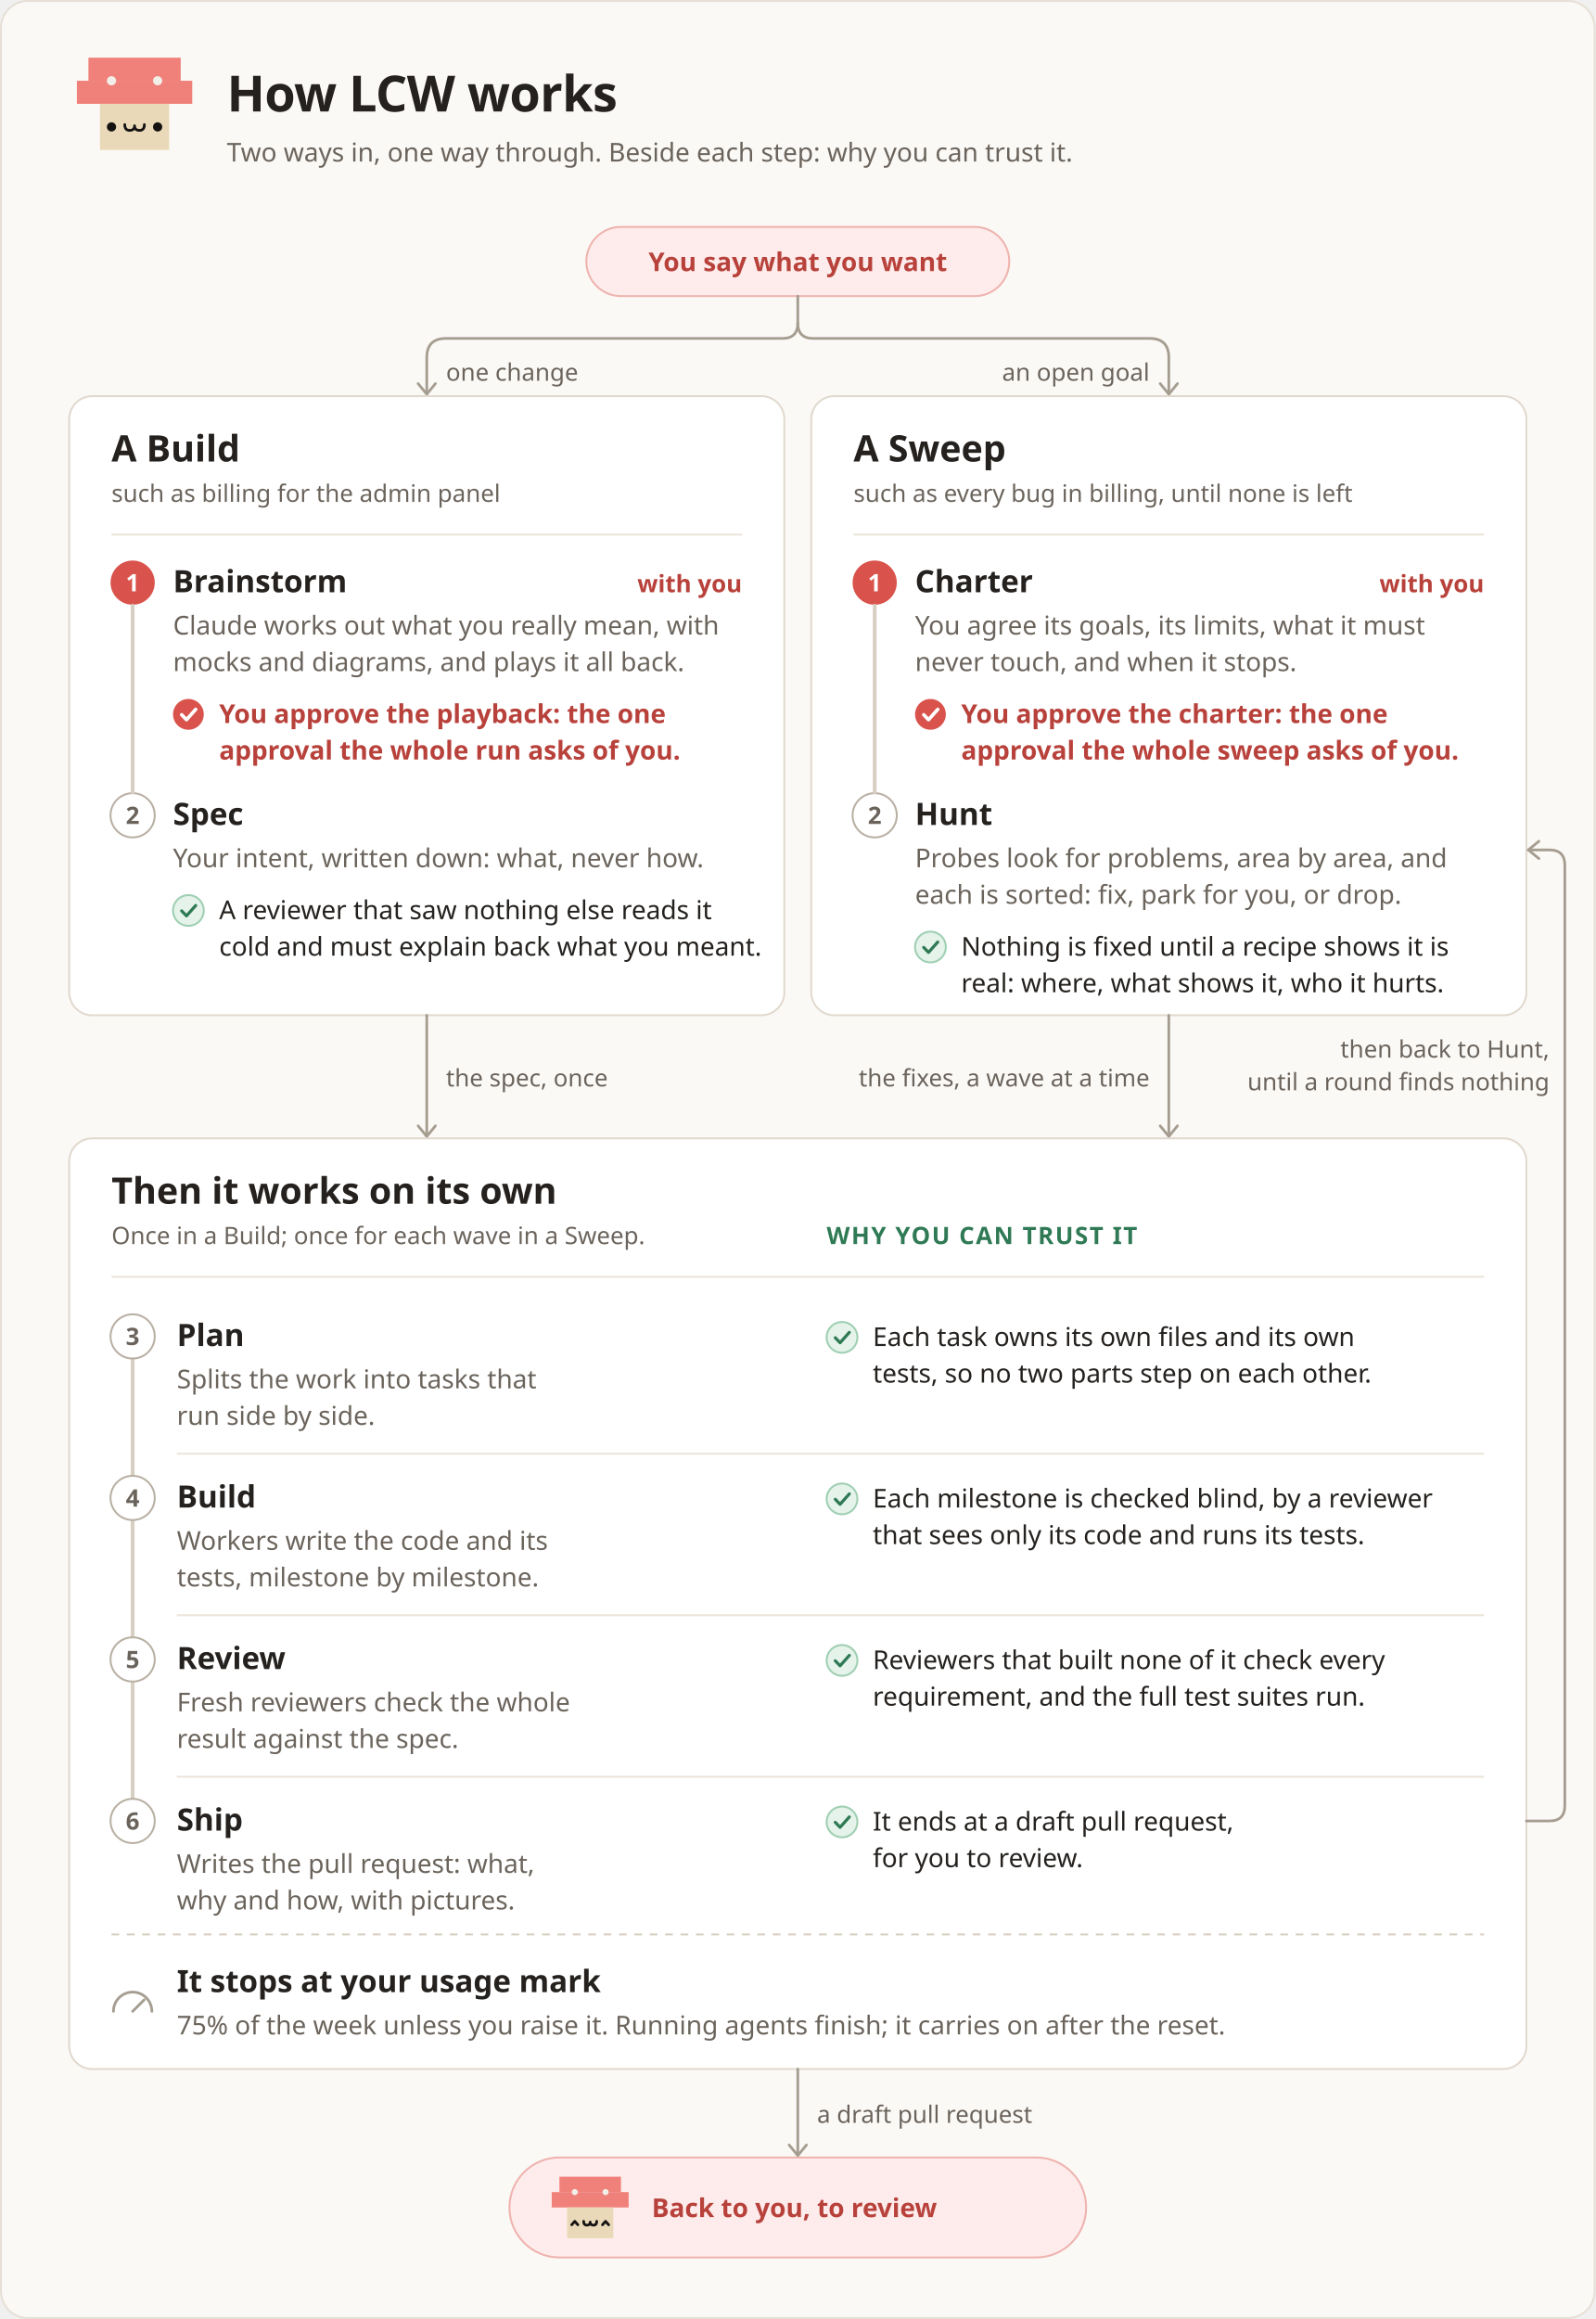
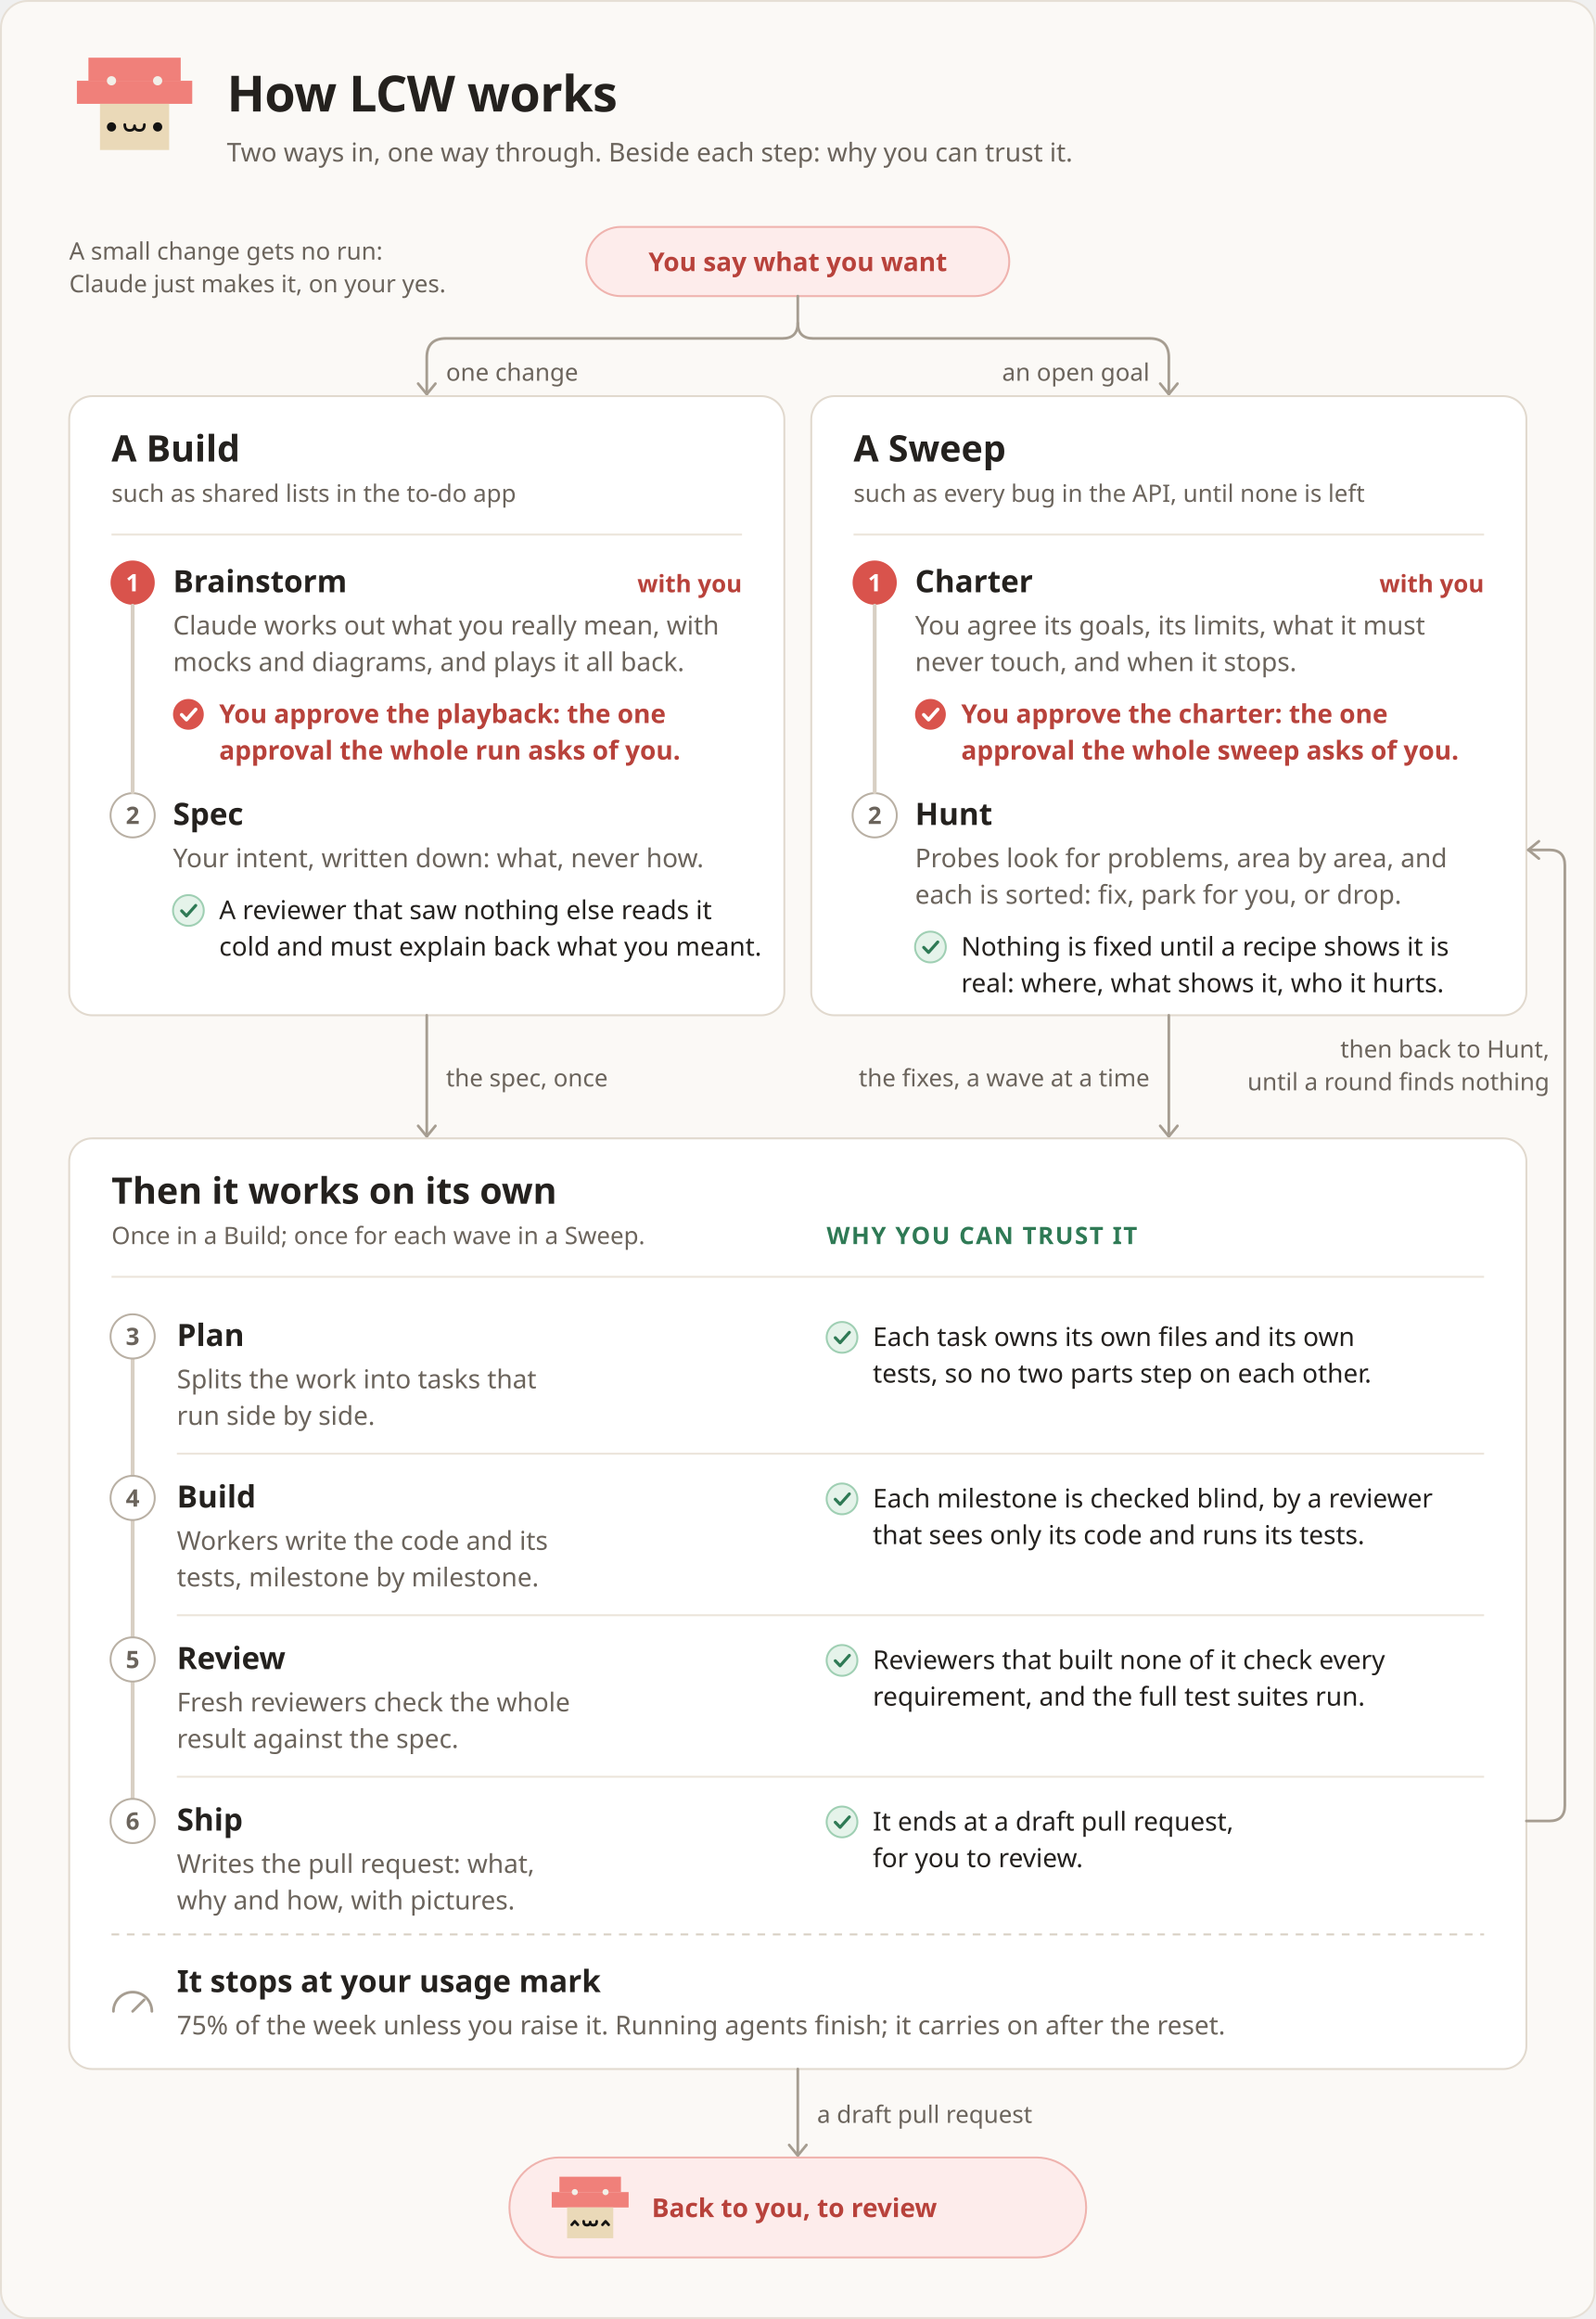
<svg xmlns="http://www.w3.org/2000/svg" viewBox="0 0 830 1206" width="830" height="1206" role="img">
  <style>
  .bg{fill:#fbf9f6;stroke:#e6dfd5}
  .card{fill:#ffffff;stroke:#e1d9ce}
  .card2{fill:#f6f2ec;stroke:#e1d9ce}
  .you{fill:#fdeceb;stroke:#efb3ae}
  .ink{fill:#24211e}
  .mut{fill:#6b645c}
  .yt{fill:#b8423b}
  .pt{fill:#24211e}
  .ok{fill:#2f7a55}
  .okl{stroke:#2f7a55;stroke-width:1.6;fill:none;stroke-linecap:round;stroke-linejoin:round}
  .okc{fill:#e5f3ea;stroke:#9fcfb3}
  .yc{fill:#d9534c}
  .tick{stroke:#ffffff;stroke-width:1.8;fill:none;stroke-linecap:round;stroke-linejoin:round}
  .num{fill:#ffffff;stroke:#b9b0a4}
  .nt{fill:#6b645c;font-size:12.5px;font-weight:600}
  .nw{fill:#ffffff;font-size:12.5px;font-weight:600}
  .l{stroke:#a69d91;stroke-width:1.4;fill:none;stroke-linecap:round;stroke-linejoin:round}
  .yl{stroke:#d9534c;stroke-width:1.5;fill:none;stroke-linecap:round;stroke-linejoin:round}
  .gl{stroke:#2f7a55;stroke-width:1.5;fill:none;stroke-linecap:round;stroke-linejoin:round}
  .rail{stroke:#d8cfc3;stroke-width:2;fill:none;stroke-linecap:round}
  .dv{stroke:#ebe4da;stroke-width:1;fill:none}
  .dd{stroke:#d8cfc3;stroke-width:1;fill:none;stroke-dasharray:4 4}
  .fi{stroke:#8a6a2c;stroke-width:1.2;fill:none;stroke-linejoin:round}
  .chip{fill:#fbf4e6;stroke:#e2cf9f}
  .ct{fill:#7a5a1c}
  .mF{fill:#a8388c}.mO{fill:#6a48c0}.mS{fill:#2f5fb8}.mH{fill:#0f6f82}
  .ag{fill:#ffffff;stroke:#cfc6ba}
  .agd{fill:#ffffff;stroke:#cfc6ba;stroke-dasharray:4 3}
  .h1{font-size:26px;font-weight:700;letter-spacing:-0.01em}
  .h2{font-size:19px;font-weight:700}
  .h3{font-size:16px;font-weight:650}
  .b{font-size:13.5px}
  .s{font-size:12.5px}
  .bold{font-weight:650}
  .mono{font-family:ui-monospace,"SF Mono",SFMono-Regular,Menlo,Consolas,monospace;font-size:12.5px}
  text{font-family:-apple-system,BlinkMacSystemFont,"Segoe UI","Noto Sans",Helvetica,Arial,sans-serif}
  .cap{fill:#f0807a}.spot{fill:#f2efe8}.stem{fill:#ead9b8}.face{fill:#141312}.facel{stroke:#141312;fill:none;stroke-linecap:round;stroke-linejoin:round}
  
  @media (prefers-color-scheme: dark){
    .bg{fill:#1b1a18;stroke:#3a3631}
    .card{fill:#23211f;stroke:#3d3934}
    .card2{fill:#1f1d1b;stroke:#3d3934}
    .you{fill:#3a2422;stroke:#8a4a45}
    .ink,.pt{fill:#ede8e1}
    .mut{fill:#aaa197}
    .yt{fill:#f39a94}
    .ok{fill:#7fcf9f}
    .okl,.gl{stroke:#7fcf9f}
    .okc{fill:#1f3a2b;stroke:#3f7a59}
    .yc{fill:#e0665f}
    .tick{stroke:#1b1a18}
    .num{fill:#23211f;stroke:#6b645c}
    .nt{fill:#c9c1b6}
    .l{stroke:#8a8278}
    .yl{stroke:#f0807a}
    .rail{stroke:#4a453f}
    .dv{stroke:#36322e}
    .dd{stroke:#4a453f}
    .fi{stroke:#e0c27a}
    .chip{fill:#2e2817;stroke:#6e5b2c}
    .ct{fill:#ecd193}
    .mF{fill:#ef8fd3}.mO{fill:#b9a2ff}.mS{fill:#8fb4ff}.mH{fill:#6fd0e2}
    .ag,.agd{fill:#23211f;stroke:#57514a}
  }
</style>
  <rect class="bg" x="0.5" y="0.5" width="829" height="1205" rx="14" />
  <g transform="translate(40 30)">
    <rect class="cap" x="6" y="0" width="48" height="12" rx="0" />
    <rect class="cap" x="0" y="12" width="60" height="12" rx="0" />
    <rect class="stem" x="12" y="24" width="36" height="24" rx="0" />
    <circle class="spot" cx="18" cy="12" r="2.4" />
    <circle class="spot" cx="42" cy="12" r="2.4" />
    <circle class="face" cx="18" cy="36" r="2.4" />
    <circle class="face" cx="42" cy="36" r="2.4" />
    <path class="facel" stroke-width="1.4" d="M24.9 34.8q0 3 2.52 3q2.58 0 2.58 -2.4q0 2.4 2.58 2.4q2.52 0 2.52 -3" />
  </g>
  <text class="ink h1" x="118" y="58">How LCW works</text>
  <text class="mut b" x="118" y="84">Two ways in, one way through. Beside each step: why you can trust it.</text>
  <rect class="you" x="305" y="118" width="220" height="36" rx="18" />
  <text class="yt b bold" x="415" y="141" text-anchor="middle">You say what you want</text>
  <path class="l" d="M415 154V168Q415 176 407 176H232Q222 176 222 186V205" />
  <path class="l" d="M217.5 199.5L222 205L226.5 199.5" />
  <path class="l" d="M415 168Q415 176 423 176H598Q608 176 608 186V205" />
  <path class="l" d="M603.5 199.5L608 205L612.5 199.5" />
+   <text class="mut s" x="36" y="135">A small change gets no run:</text>
+   <text class="mut s" x="36" y="152">Claude just makes it, on your yes.</text>
  <text class="mut s" x="232" y="198">one change</text>
  <text class="mut s" x="598" y="198" text-anchor="end">an open goal</text>
  <rect class="card" x="36" y="206" width="372" height="322" rx="12" />
  <text class="ink h2" x="58" y="240">A Build</text>
-   <text class="mut s" x="58" y="261">such as billing for the admin panel</text>
+   <text class="mut s" x="58" y="261">such as shared lists in the to-do app</text>
  <path class="dv" d="M58 278H386" />
  <circle class="yc" cx="69" cy="303" r="11.5" />
  <text class="nw" x="69" y="307.5" text-anchor="middle">1</text>
  <text class="ink h3" x="90" y="308">Brainstorm</text>
  <text class="yt s bold" x="386" y="308" text-anchor="end">with you</text>
  <text class="mut b" x="90" y="330">Claude works out what you really mean, with</text>
  <text class="mut b" x="90" y="349">mocks and diagrams, and plays it all back.</text>
  <circle class="yc" cx="98" cy="371.5" r="8" />
  <path class="tick" d="M94.5 371.7L97 374.3L101.8 368.9" />
  <text class="yt b bold" x="114" y="376">You approve the playback: the one</text>
  <text class="yt b bold" x="114" y="395">approval the whole run asks of you.</text>
  <circle class="num" cx="69" cy="424" r="11.5" />
  <text class="nt" x="69" y="428.5" text-anchor="middle">2</text>
  <path class="rail" d="M69 315V412" />
  <text class="ink h3" x="90" y="429">Spec</text>
  <text class="mut b" x="90" y="451">Your intent, written down: what, never how.</text>
  <circle class="okc" cx="98" cy="473.5" r="8" />
  <path class="okl" d="M94.5 473.7L97 476.3L101.8 470.9" />
  <text class="pt b" x="114" y="478">A reviewer that saw nothing else reads it</text>
  <text class="pt b" x="114" y="497">cold and must explain back what you meant.</text>
  <rect class="card" x="422" y="206" width="372" height="322" rx="12" />
  <text class="ink h2" x="444" y="240">A Sweep</text>
-   <text class="mut s" x="444" y="261">such as every bug in billing, until none is left</text>
+   <text class="mut s" x="444" y="261">such as every bug in the API, until none is left</text>
  <path class="dv" d="M444 278H772" />
  <circle class="yc" cx="455" cy="303" r="11.5" />
  <text class="nw" x="455" y="307.5" text-anchor="middle">1</text>
  <text class="ink h3" x="476" y="308">Charter</text>
  <text class="yt s bold" x="772" y="308" text-anchor="end">with you</text>
  <text class="mut b" x="476" y="330">You agree its goals, its limits, what it must</text>
  <text class="mut b" x="476" y="349">never touch, and when it stops.</text>
  <circle class="yc" cx="484" cy="371.5" r="8" />
  <path class="tick" d="M480.5 371.7L483 374.3L487.8 368.9" />
  <text class="yt b bold" x="500" y="376">You approve the charter: the one</text>
  <text class="yt b bold" x="500" y="395">approval the whole sweep asks of you.</text>
  <circle class="num" cx="455" cy="424" r="11.5" />
  <text class="nt" x="455" y="428.5" text-anchor="middle">2</text>
  <path class="rail" d="M455 315V412" />
  <text class="ink h3" x="476" y="429">Hunt</text>
  <text class="mut b" x="476" y="451">Probes look for problems, area by area, and</text>
  <text class="mut b" x="476" y="470">each is sorted: fix, park for you, or drop.</text>
  <circle class="okc" cx="484" cy="492.5" r="8" />
  <path class="okl" d="M480.5 492.7L483 495.3L487.8 489.9" />
  <text class="pt b" x="500" y="497">Nothing is fixed until a recipe shows it is</text>
  <text class="pt b" x="500" y="516">real: where, what shows it, who it hurts.</text>
  <path class="l" d="M222 528V591" />
  <path class="l" d="M217.5 585.5L222 591L226.5 585.5" />
  <text class="mut s" x="232" y="565">the spec, once</text>
  <path class="l" d="M608 528V591" />
  <path class="l" d="M603.5 585.5L608 591L612.5 585.5" />
  <text class="mut s" x="598" y="565" text-anchor="end">the fixes, a wave at a time</text>
  <rect class="card" x="36" y="592" width="758" height="484" rx="12" />
  <text class="ink h2" x="58" y="626">Then it works on its own</text>
  <text class="mut s" x="58" y="647">Once in a Build; once for each wave in a Sweep.</text>
  <text class="ok s bold" x="430" y="647" letter-spacing="0.06em">WHY YOU CAN TRUST IT</text>
  <path class="dv" d="M58 664H772" />
  <path class="rail" d="M69 695V947" />
  <circle class="num" cx="69" cy="695" r="11.5" />
  <text class="nt" x="69" y="699.5" text-anchor="middle">3</text>
  <text class="ink h3" x="92" y="700">Plan</text>
  <text class="mut b" x="92" y="722">Splits the work into tasks that</text>
  <text class="mut b" x="92" y="741">run side by side.</text>
  <circle class="okc" cx="438" cy="695.5" r="8" />
  <path class="okl" d="M434.5 695.7L437 698.3L441.8 692.9" />
  <text class="pt b" x="454" y="700">Each task owns its own files and its own</text>
  <text class="pt b" x="454" y="719">tests, so no two parts step on each other.</text>
  <path class="dv" d="M92 756H772" />
  <circle class="num" cx="69" cy="779" r="11.5" />
  <text class="nt" x="69" y="783.5" text-anchor="middle">4</text>
  <text class="ink h3" x="92" y="784">Build</text>
  <text class="mut b" x="92" y="806">Workers write the code and its</text>
  <text class="mut b" x="92" y="825">tests, milestone by milestone.</text>
  <circle class="okc" cx="438" cy="779.5" r="8" />
  <path class="okl" d="M434.5 779.7L437 782.3L441.8 776.9" />
  <text class="pt b" x="454" y="784">Each milestone is checked blind, by a reviewer</text>
  <text class="pt b" x="454" y="803">that sees only its code and runs its tests.</text>
  <path class="dv" d="M92 840H772" />
  <circle class="num" cx="69" cy="863" r="11.5" />
  <text class="nt" x="69" y="867.5" text-anchor="middle">5</text>
  <text class="ink h3" x="92" y="868">Review</text>
  <text class="mut b" x="92" y="890">Fresh reviewers check the whole</text>
  <text class="mut b" x="92" y="909">result against the spec.</text>
  <circle class="okc" cx="438" cy="863.5" r="8" />
  <path class="okl" d="M434.5 863.7L437 866.3L441.8 860.9" />
  <text class="pt b" x="454" y="868">Reviewers that built none of it check every</text>
  <text class="pt b" x="454" y="887">requirement, and the full test suites run.</text>
  <path class="dv" d="M92 924H772" />
  <circle class="num" cx="69" cy="947" r="11.5" />
  <text class="nt" x="69" y="951.5" text-anchor="middle">6</text>
  <text class="ink h3" x="92" y="952">Ship</text>
  <text class="mut b" x="92" y="974">Writes the pull request: what,</text>
  <text class="mut b" x="92" y="993">why and how, with pictures.</text>
  <circle class="okc" cx="438" cy="947.5" r="8" />
  <path class="okl" d="M434.5 947.7L437 950.3L441.8 944.9" />
  <text class="pt b" x="454" y="952">It ends at a draft pull request,</text>
  <text class="pt b" x="454" y="971">for you to review.</text>
  <path class="dd" d="M58 1006H772" />
  <path class="l" d="M59 1046A10 10 0 0 1 79 1046" />
  <path class="l" d="M69 1046L75 1040" />
  <text class="ink h3" x="92" y="1036">It stops at your usage mark</text>
  <text class="mut b" x="92" y="1058">75% of the week unless you raise it. Running agents finish; it carries on after the reset.</text>
  <path class="l" d="M794 947H806Q814 947 814 939V450Q814 442 806 442H795" />
  <path class="l" d="M800.5 437.5L795 442L800.5 446.5" />
  <text class="mut s" x="806" y="550" text-anchor="end">then back to Hunt,</text>
  <text class="mut s" x="806" y="567" text-anchor="end">until a round finds nothing</text>
  <path class="l" d="M415 1076V1121" />
  <path class="l" d="M410.5 1115.5L415 1121L419.5 1115.5" />
  <text class="mut s" x="425" y="1104">a draft pull request</text>
  <rect class="you" x="265" y="1122" width="300" height="52" rx="26" />
  <g transform="translate(287 1132)">
    <rect class="cap" x="4" y="0" width="32" height="8" rx="0" />
    <rect class="cap" x="0" y="8" width="40" height="8" rx="0" />
    <rect class="stem" x="8" y="16" width="24" height="16" rx="0" />
    <circle class="spot" cx="12" cy="8" r="1.6" />
    <circle class="spot" cx="28" cy="8" r="1.6" />
    <path class="facel" stroke-width="1.4" d="M10.4 25L12 23.2L13.6 25M26.4 25L28 23.2L29.6 25" />
    <path class="facel" stroke-width="1.4" d="M16.6 23.2q0 2 1.68 2q1.72 0 1.72 -1.6q0 1.6 1.72 1.6q1.68 0 1.68 -2" />
  </g>
  <text class="yt b bold" x="339" y="1153">Back to you, to review</text>
</svg>
